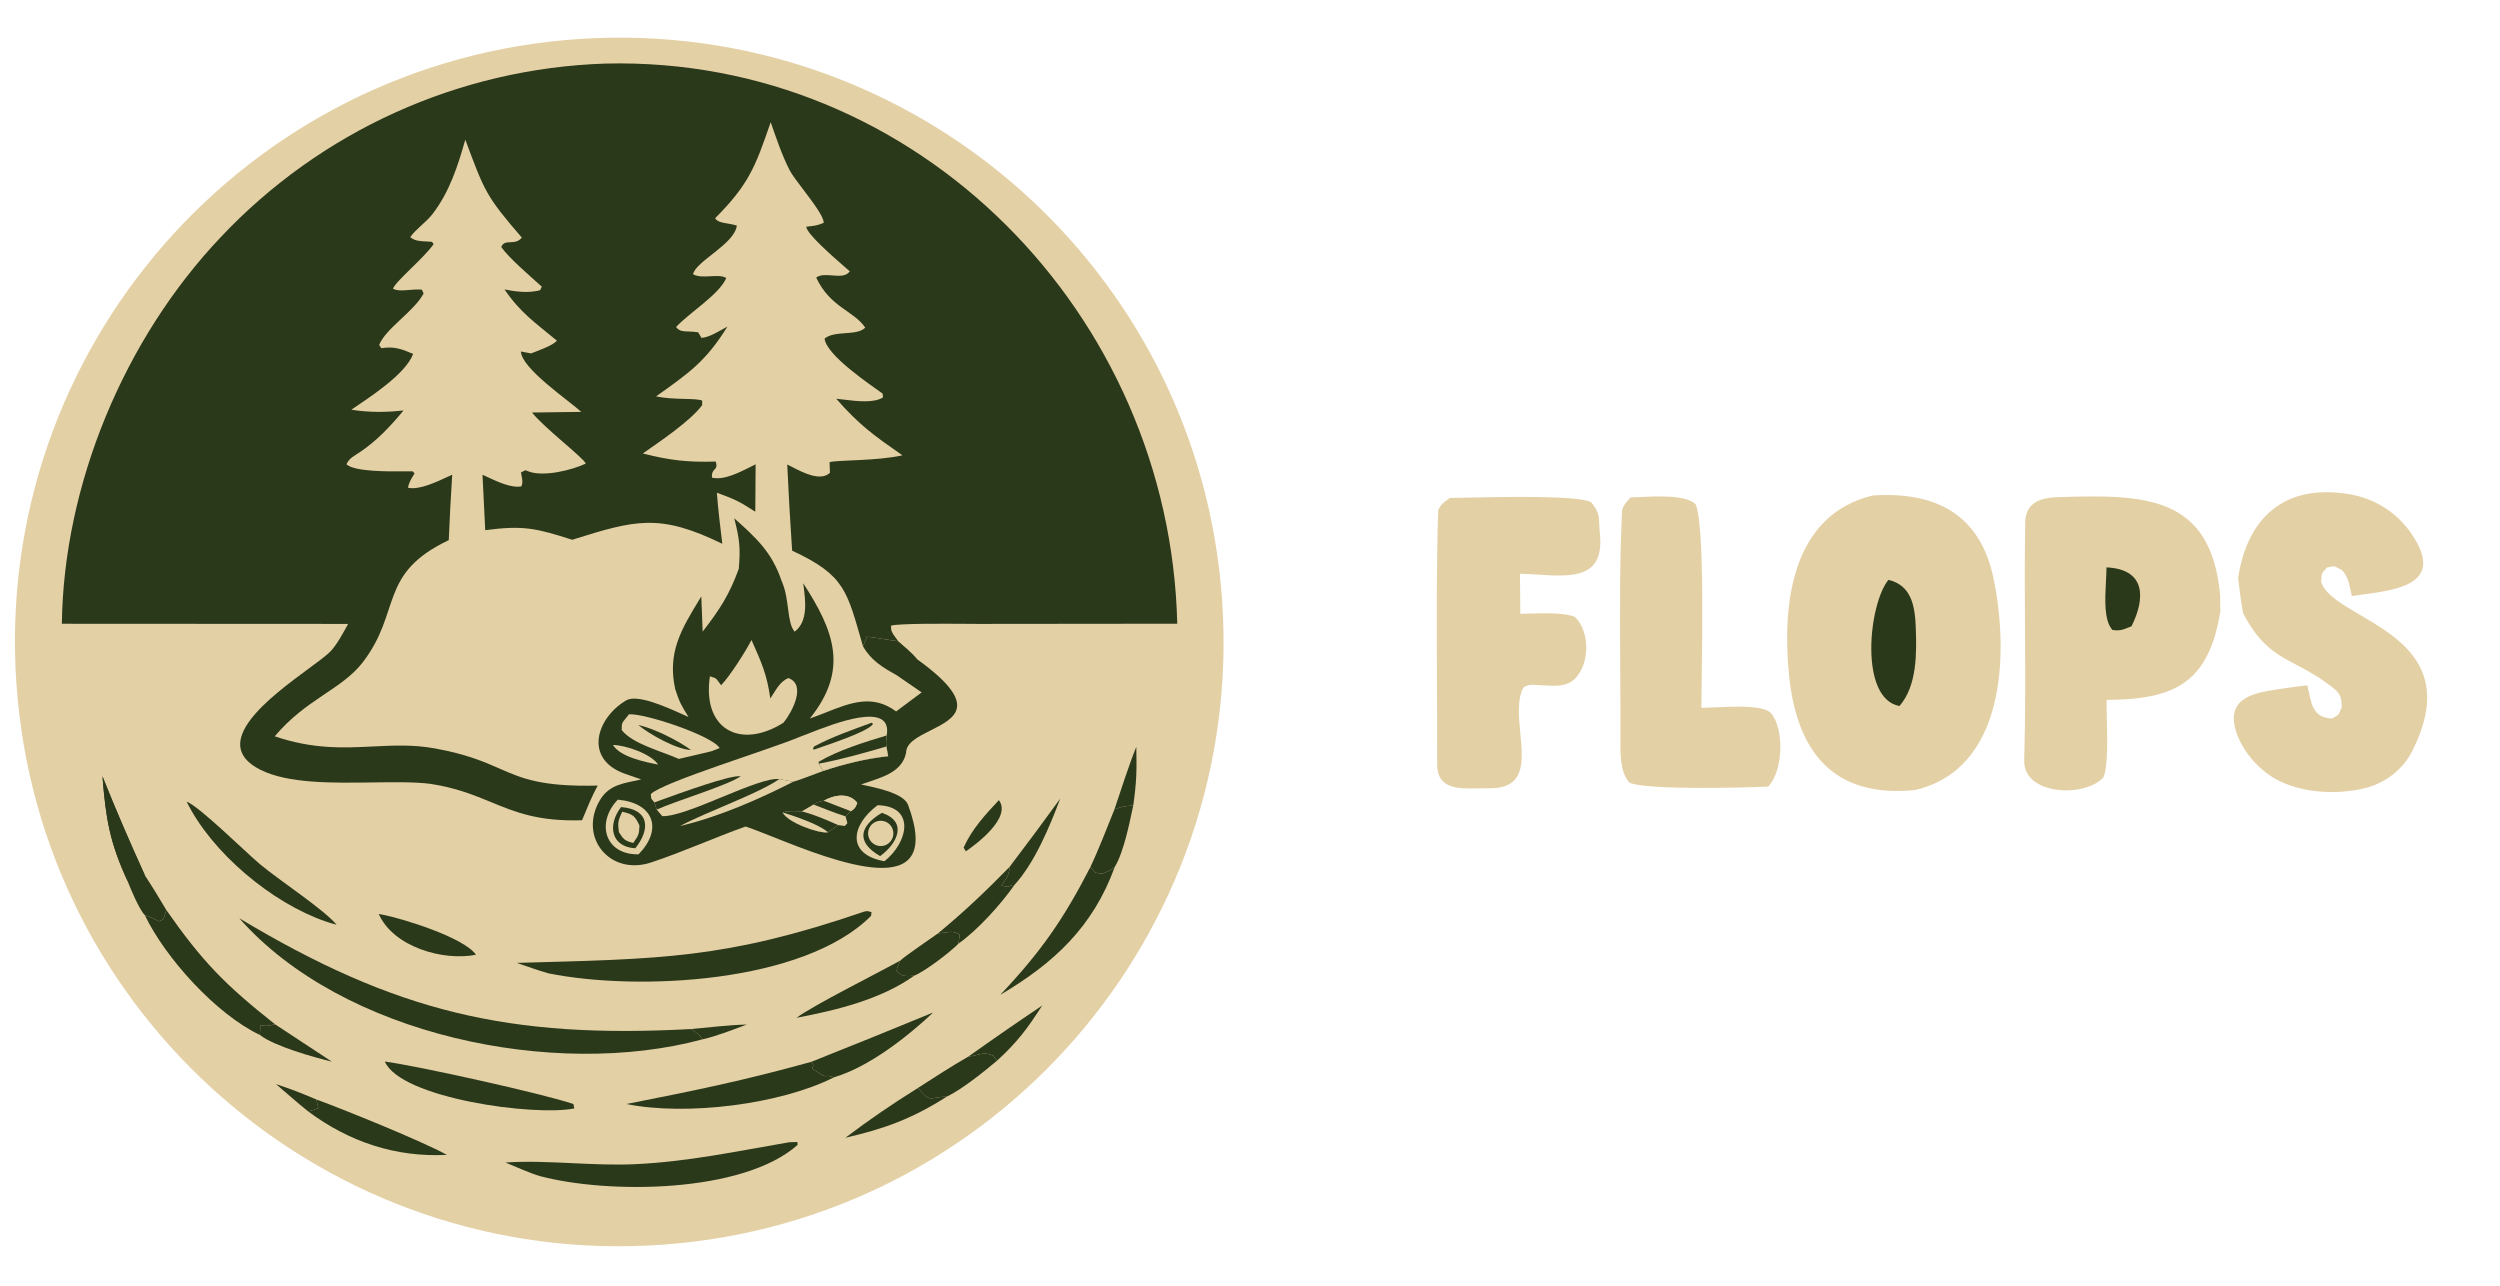
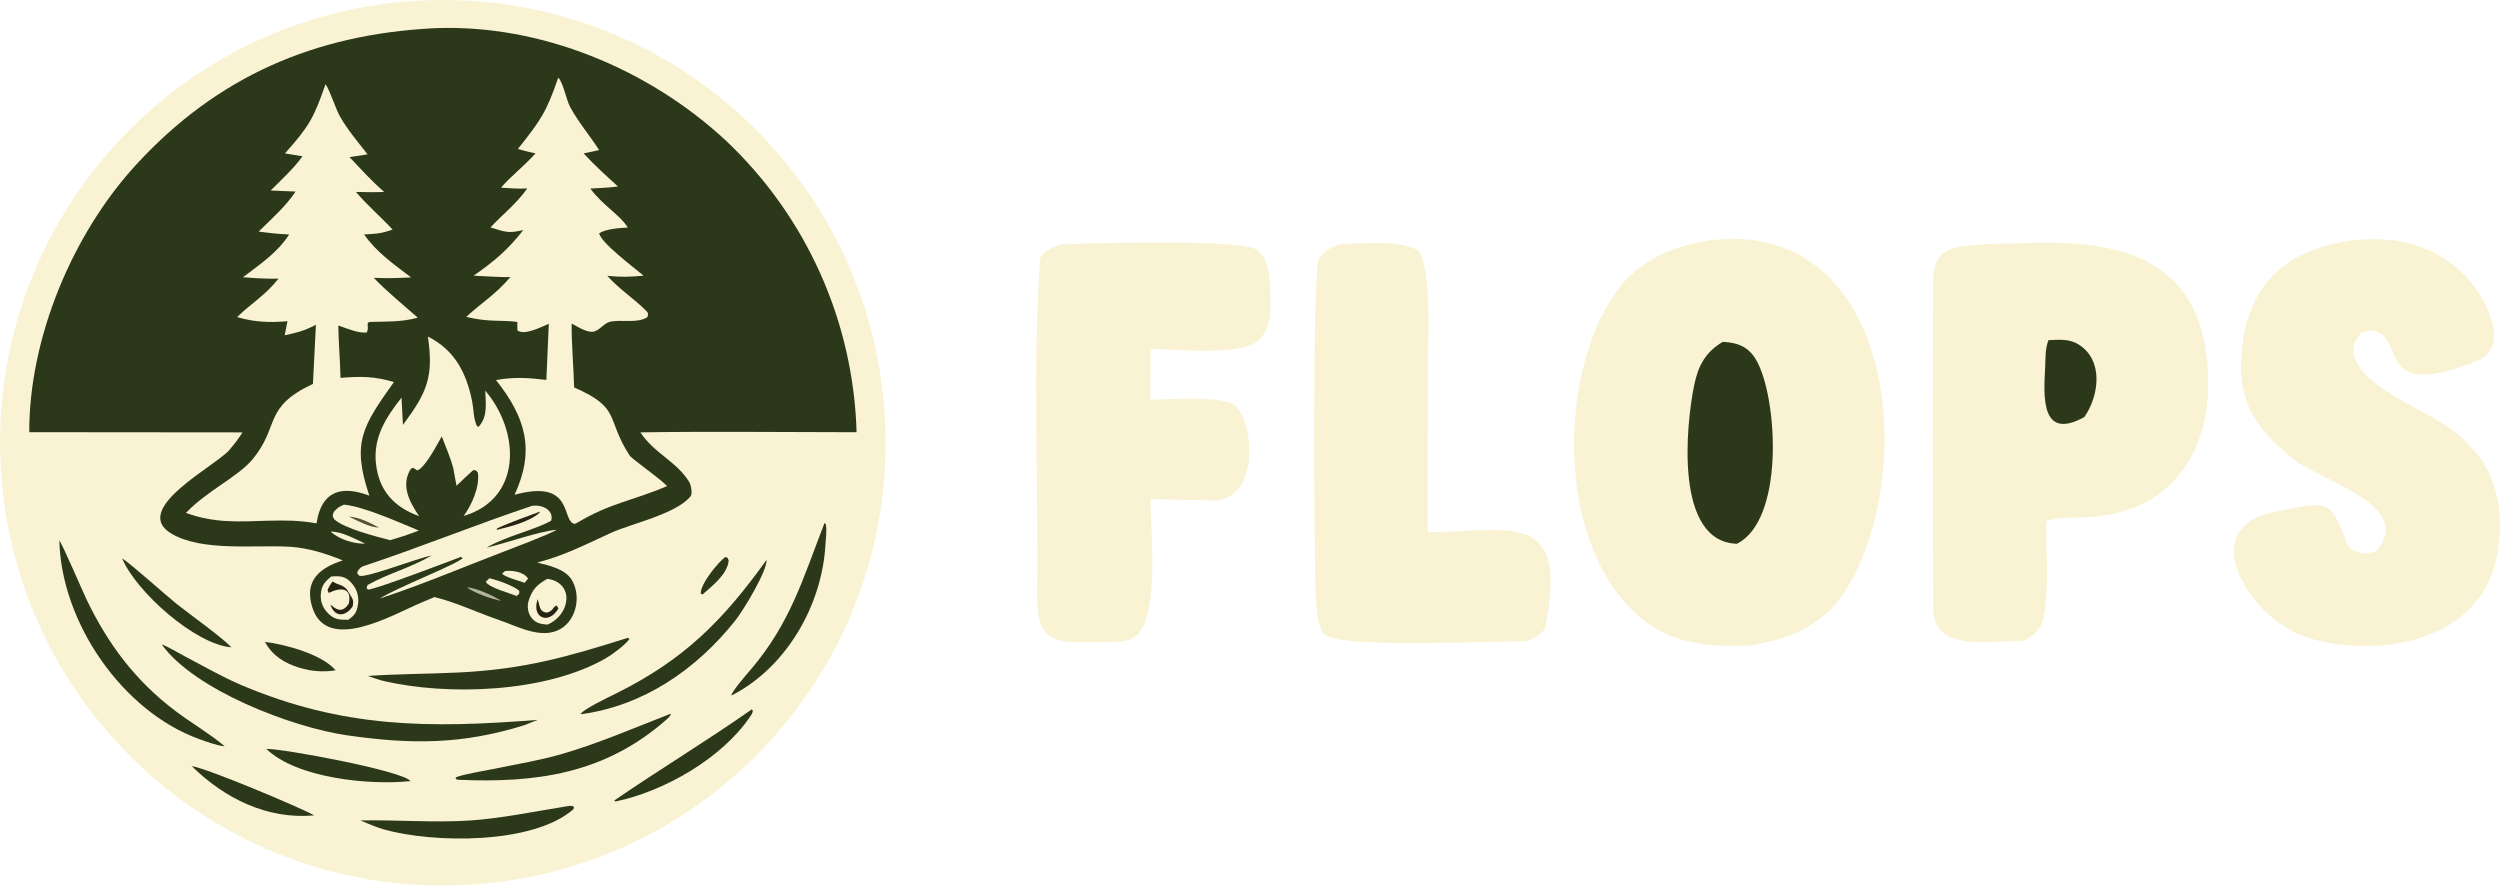
- <svg xmlns="http://www.w3.org/2000/svg" class="logoD" viewBox="459 1522 990 509" aria-label="FLOPS" role="img">
-   <path d="M688.521 1537.43C820.148 1528.77 933.957 1628.26 942.968 1759.87C951.978 1891.47 852.792 2005.55 721.213 2014.91C589.133 2024.31 474.528 1924.66 465.483 1792.56C456.438 1660.45 556.392 1546.12 688.521 1537.43Z" fill="#E4D0A5" />
-   <path d="M483.492 1769.01C484.209 1713.63 508.328 1656.11 546.343 1615.99C585.999 1573.85 640.715 1549.12 698.546 1547.18C822.678 1544.01 922.307 1646.72 925.196 1768.99L846.292 1769.07C845.315 1769.07 843.797 1769.06 841.931 1769.04C832.792 1768.98 815.288 1768.86 811.873 1769.74C811.72 1771.87 812.365 1772.74 813.508 1774.27C813.855 1774.74 814.249 1775.27 814.68 1775.91C813.515 1775.8 811.257 1775.44 808.975 1775.07L808.943 1775.07C805.939 1774.59 802.903 1774.11 802.279 1774.18C801.711 1775.53 801.233 1776.62 800.762 1778.02C794.408 1756.17 793.924 1749.93 772.68 1740.06C771.909 1728.7 771.264 1717.32 770.745 1705.94C771.271 1706.2 771.846 1706.5 772.459 1706.81C777.114 1709.22 783.92 1712.73 787.656 1709.23L787.512 1705.02C790.574 1704.09 806.085 1704.61 816.363 1702.31C804.844 1694.27 799.329 1690.35 790.146 1679.9C791.029 1679.99 792.024 1680.11 793.09 1680.24C798.239 1680.87 805.032 1681.7 808.672 1679.36L808.502 1677.85C803.093 1673.96 786.276 1662.66 785.531 1656.08C789.655 1652.69 798.24 1655.2 801.64 1651.75C797.191 1645.08 787.775 1643.77 782.209 1631.92C783.873 1630.68 786.26 1630.87 788.613 1631.07C791.362 1631.29 794.064 1631.51 795.512 1629.44C795.143 1629.11 794.592 1628.63 793.91 1628.04L793.896 1628.03C789.184 1623.94 778.287 1614.48 778.301 1611.77C781.275 1611.42 782.364 1611.43 785.158 1610.27C785.394 1608.02 780.968 1602.18 777.054 1597.02C774.699 1593.92 772.53 1591.06 771.674 1589.37C768.543 1583.2 766.468 1576.84 764.19 1570.39C758.094 1588.16 755.495 1595.03 742.201 1608.42C743.391 1610.52 747.089 1610.2 750.79 1611.32C749.876 1618.69 734.612 1625.39 733.438 1630.58C735.259 1631.68 737.879 1631.53 740.402 1631.39C742.824 1631.26 745.156 1631.13 746.604 1632.11C743.807 1638.64 732.071 1645.74 726.727 1651.49C727.964 1653.16 729.411 1653.2 731.619 1653.27C732.703 1653.31 733.97 1653.35 735.486 1653.59L736.764 1655.79C739.707 1655.73 744.207 1652.87 747.06 1651.33C738.445 1665.23 731.866 1669.66 718.795 1678.98C726.017 1680.47 734.189 1679.53 737.062 1680.62L737.049 1682.45C732.384 1688.77 720.082 1697 713.557 1701.57C724.24 1704.32 731.501 1705.11 742.431 1704.77C743.045 1706.81 742.552 1707.31 741.97 1707.91L741.969 1707.91C741.425 1708.47 740.804 1709.1 740.939 1711.14C745.513 1712.26 751.503 1709.25 756.213 1706.88L756.215 1706.87C756.917 1706.52 757.591 1706.18 758.227 1705.87L758.093 1724.64C751.513 1720.4 750.135 1719.8 742.878 1717.11C743.393 1723.93 744.218 1730.55 745.033 1737.34C720.162 1725.22 710.626 1727.88 685.604 1735.75C671.152 1731.13 666.153 1729.97 651.148 1731.95L650.07 1709.99C650.611 1710.24 651.192 1710.51 651.802 1710.8L651.804 1710.8C655.982 1712.76 661.548 1715.36 665.492 1714.6C666.059 1713.04 665.882 1712.13 665.606 1710.72V1710.72C665.555 1710.45 665.5 1710.17 665.446 1709.87L665.305 1709.09L667.061 1708.2C667.534 1708.39 668.01 1708.58 668.488 1708.75C674.403 1710.9 685.674 1708.14 690.975 1705.57C689.808 1703.05 674.824 1691.73 669.67 1685.36L689.191 1685.1C684.162 1680.52 665.58 1667.99 665.262 1661.19L669.305 1661.95C672.145 1660.81 677.673 1658.97 679.546 1656.92C670.923 1649.76 665.168 1645.94 658.787 1636.62C663.301 1637.53 668.401 1638.14 672.872 1636.93L673.557 1635.52C669.12 1631.49 660.664 1624.33 657.498 1619.83C658.884 1616.26 662.925 1619.54 665.636 1616.08C651.44 1599.64 650.91 1597.86 643.253 1577.29C640.343 1587.68 636.927 1598.2 630.188 1606.87C627.641 1610.15 623.651 1612.7 621.462 1615.92C623.332 1617.41 625.236 1617.5 627.669 1617.61C628.411 1617.64 629.202 1617.68 630.056 1617.76L630.72 1618.66C627.026 1624.07 615.504 1633.5 614.626 1636.34C616.352 1637.21 618.398 1637.04 620.779 1636.84H620.783C622.388 1636.7 624.143 1636.55 626.056 1636.7L626.756 1638.2C623.043 1645.28 611.845 1651.97 609.143 1658.58L610 1659.89C615.037 1659.07 617.967 1660.18 622.619 1662.14C619.495 1670.36 605.316 1679.3 598.152 1684.25C605.326 1685.36 611.634 1685.32 618.809 1684.54C613.517 1690.89 608.4 1696.4 601.549 1701.03C599.267 1702.57 597.279 1703.39 596.202 1705.86C599.382 1708.82 612.559 1708.71 619.64 1708.66C620.743 1708.65 621.699 1708.64 622.445 1708.65L623.157 1709.47C621.831 1711.73 621.176 1712.58 620.515 1715.09C624.65 1716.23 631.62 1712.98 636.358 1710.77L636.366 1710.77C636.977 1710.49 637.55 1710.22 638.076 1709.98C637.518 1718.61 637.063 1727.25 636.713 1735.89C608.665 1749.21 618.14 1764.11 602.678 1784.24C594.385 1795.04 580.204 1798.79 567.797 1813.58C583.047 1818.77 595.07 1818.17 606.686 1817.6C614.755 1817.2 622.629 1816.81 631.252 1818.38C643.815 1820.66 650.627 1823.65 656.761 1826.33C665.799 1830.29 673.365 1833.61 695.682 1833.09C693.221 1837.64 691.467 1842.05 689.488 1846.82C672.15 1847.35 663.072 1843.61 653.475 1839.65C646.716 1836.87 639.698 1833.97 629.355 1832.39C622.949 1831.61 614.865 1831.73 606.342 1831.85H606.336C590.473 1832.07 573.092 1832.31 562.178 1826.86C541.105 1816.35 566.218 1797.84 581.232 1786.77L581.234 1786.77C584.784 1784.15 587.769 1781.95 589.445 1780.37C592.231 1777.74 595.071 1772.29 596.859 1769.07L483.492 1769.01Z" fill="#2B391B" />
-   <path d="M751.557 1747.25C752.273 1738.87 751.842 1735.4 749.759 1727.24C758.429 1734.99 764.642 1740.58 768.5 1752.02L768.848 1752.86C771.686 1759.8 770.577 1768.51 773.669 1772.14C779.067 1768.12 777.991 1759.95 777.199 1753.94L777.198 1753.94C777.154 1753.6 777.11 1753.28 777.069 1752.96C789.215 1771.68 795.354 1787.08 779.689 1806.54C781.918 1805.77 784.086 1804.91 786.209 1804.07C795.841 1800.26 804.555 1796.81 813.869 1803.73L823.978 1796.19L814.022 1789.34C808.393 1786.22 804.09 1783.6 800.758 1778.02C801.229 1776.62 801.707 1775.53 802.275 1774.18C802.899 1774.11 805.935 1774.59 808.939 1775.07L808.971 1775.08C811.253 1775.44 813.511 1775.8 814.676 1775.91C817.026 1777.98 820.377 1780.69 822.22 1783.09C847.448 1801.25 837.223 1806.38 827.51 1811.25C822.603 1813.71 817.826 1816.1 817.82 1820.08C816.145 1828.36 807.094 1830.06 799.986 1832.64C804.614 1833.72 816.755 1835.79 818.593 1840.72C833.444 1880.61 789.404 1863.09 765.028 1853.39C760.65 1851.65 756.906 1850.16 754.251 1849.3C741.709 1853.76 729.933 1859.18 716.846 1863.53C700.376 1869 687.913 1853.35 696.611 1838.79C700.31 1832.6 706.231 1832.13 712.935 1830.66C710.662 1829.9 708.399 1829.11 706.146 1828.29C690.183 1822.42 695.141 1806.34 706.96 1799.36C711.309 1796.8 722.478 1801.81 729.013 1804.74C730.012 1805.19 730.903 1805.59 731.645 1805.91C728.749 1801.25 728.056 1800.06 726.382 1794.89C723.199 1780.38 728.804 1771.17 736.044 1759.28L736.045 1759.28L736.716 1758.18L737.259 1772.11C744.05 1763.31 747.721 1757.7 751.557 1747.25Z" fill="#2B391B" />
-   <path d="M775.756 1813.78C776.52 1813.51 777.644 1813.07 779.024 1812.53C789.049 1808.57 812.606 1799.29 810.138 1813.24C810.108 1813.58 810.074 1813.9 810.041 1814.22C809.918 1815.37 809.811 1816.38 810.011 1817.61L810.717 1821.46C802.13 1822.35 793.19 1824.56 785.007 1827.29C782.592 1828.16 775.224 1831.06 773.131 1831.58L767.586 1830.52C763.517 1829.99 754.352 1833.76 744.991 1837.61L744.987 1837.62L744.985 1837.62C735.651 1841.46 726.123 1845.38 721.261 1845.19C720.428 1844.22 719.695 1843.36 719.062 1842.61L718.152 1839.75C717.34 1838.76 717.05 1838.55 716.927 1838.27C716.808 1838 716.847 1837.65 716.719 1836.46C721.319 1831.72 764.74 1818.5 775.756 1813.78Z" fill="#E4D0A5" />
-   <path d="M783.221 1824.42L783.18 1823.68C790.92 1819.08 801.53 1815.82 810.134 1813.24C810.104 1813.58 810.07 1813.91 810.037 1814.22C809.914 1815.37 809.807 1816.38 810.007 1817.61L810.713 1821.46C802.126 1822.35 793.186 1824.56 785.003 1827.29L783.221 1824.42Z" fill="#2B391B" />
-   <path d="M810.013 1817.61L810.719 1821.46C802.132 1822.35 793.192 1824.56 785.009 1827.29L783.227 1824.41C792.734 1822.63 800.713 1820.29 810.013 1817.61Z" fill="#E4D0A5" />
-   <path d="M718.148 1839.75C718.723 1839.54 719.485 1839.27 720.395 1838.94L720.408 1838.93C728.578 1835.96 748.636 1828.68 752.322 1829.41C747.015 1833.07 726.122 1839.33 719.058 1842.61L718.148 1839.75Z" fill="#2B391B" />
-   <path d="M804.212 1808.18L804.717 1808.67C802.857 1811.84 785.646 1817.3 781.414 1818.82L780.93 1818.63L781.322 1817.63C788.706 1813.69 796.367 1811.08 804.212 1808.18Z" fill="#2B391B" />
-   <path d="M740.129 1789.81C743.268 1790.89 742.125 1790.25 744.567 1793.34C747.949 1789.89 754.33 1779.89 756.596 1775.44C760.483 1784.22 762.667 1788.89 764.053 1798.6C766.183 1795.38 767.848 1791.83 771.217 1790.52C778.484 1793.17 772.576 1804.14 769.252 1808.2C752.112 1818.98 736.981 1810.75 740.129 1789.81Z" fill="#E4D0A5" />
-   <path d="M708.091 1804.86C714.456 1804.44 741.112 1813.37 743.988 1818.23L740.745 1819.49L727.805 1822.53C720.769 1819.41 709.555 1816.61 705.195 1811.11C705.136 1808.44 705.427 1808.09 706.676 1806.61C707.054 1806.16 707.52 1805.61 708.091 1804.86Z" fill="#E4D0A5" />
-   <path d="M711.75 1809.09C717.895 1810.42 727.548 1815.25 732.631 1818.99C727.068 1818.87 716.111 1812.76 711.75 1809.09Z" fill="#2B391B" />
-   <path d="M806.521 1840.86C821.695 1841.25 818.646 1855.64 809.226 1863.05C794.162 1860.37 795.911 1848.83 806.521 1840.86Z" fill="#E4D0A5" />
-   <path d="M808.238 1843.88C818.652 1847.4 814.322 1856.11 807.524 1861.02C797.744 1855.38 799.457 1849.06 808.238 1843.88Z" fill="#2B391B" />
-   <path d="M805.719 1847.46C807.507 1846.66 809.598 1846.97 811.072 1848.26C812.545 1849.56 813.131 1851.59 812.571 1853.46C812.011 1855.34 810.409 1856.72 808.469 1856.99C805.997 1857.34 803.646 1855.82 802.954 1853.42C802.263 1851.02 803.442 1848.48 805.719 1847.46Z" fill="#E4D0A5" />
-   <path d="M703.659 1838.67C717.777 1839.91 721.683 1850.24 711.869 1860.32C698.373 1860.54 694.979 1847.64 703.659 1838.67Z" fill="#E4D0A5" />
-   <path d="M704.919 1841.6C716.155 1842.49 716.708 1850.22 710.588 1857.92C700.892 1857.37 699.482 1848.74 704.919 1841.6Z" fill="#2B391B" />
-   <path d="M705.373 1843.45C709.664 1844.36 710.515 1845.21 712.23 1848.91C712.107 1852.46 711.81 1852.86 709.774 1855.81C706.09 1854.91 705.819 1854.14 704.077 1851.51C703.552 1847.57 703.806 1847 705.325 1843.56L705.326 1843.55L705.373 1843.45Z" fill="#E4D0A5" />
-   <path d="M785.213 1839.09C789.335 1836.71 795.321 1835.77 798.482 1839.95C797.655 1841.91 797.77 1841.93 795.96 1843.25L793.838 1845.28L794.576 1847.96L793.561 1849.09L790.913 1848.73L786.886 1851.58C783.184 1852.18 770.723 1847.61 768.961 1843.72C770.971 1843.1 773.014 1843.18 775.121 1843.26H775.125C775.578 1843.28 776.035 1843.3 776.494 1843.31L781.135 1840.59C782.627 1839.56 783.476 1839.5 785.213 1839.09Z" fill="#E4D0A5" />
-   <path d="M776.494 1843.31C782.026 1844.76 785.724 1846.47 790.913 1848.73L786.886 1851.58C783.184 1852.18 770.723 1847.61 768.961 1843.72C770.971 1843.1 773.014 1843.18 775.121 1843.26H775.125C775.578 1843.28 776.035 1843.3 776.494 1843.31Z" fill="#2B391B" />
-   <path d="M768.961 1843.72C773.655 1845.2 783.286 1848.39 786.886 1851.58C783.184 1852.18 770.723 1847.61 768.961 1843.72Z" fill="#E4D0A5" />
-   <path d="M785.211 1839.09C789.333 1836.71 795.319 1835.77 798.48 1839.95C797.653 1841.91 797.768 1841.93 795.958 1843.25L785.211 1839.09Z" fill="#E4D0A5" />
-   <path d="M781.133 1840.59C782.625 1839.56 783.474 1839.49 785.211 1839.09L795.958 1843.25L793.836 1845.27C790.158 1844.18 784.859 1841.99 781.133 1840.59Z" fill="#2B391B" />
-   <path d="M767.585 1830.52L773.13 1831.58C759.066 1838.72 743.652 1845.46 728.289 1849.11C739.097 1843.34 759.366 1836.28 767.585 1830.52Z" fill="#E4D0A5" />
-   <path d="M701.711 1817.01C706.688 1817.05 716.84 1820.54 719.613 1824.76C714.221 1823.73 704.706 1821.77 701.711 1817.01Z" fill="#E4D0A5" />
-   <path d="M553.742 1885.62C615.849 1922.89 660.775 1933.38 732.688 1929.5C734.47 1930.75 736.229 1931.66 737.051 1933.61C678.677 1949.35 594.712 1932.15 553.742 1885.62Z" fill="#2B391B" />
-   <path d="M801.187 1883.01C801.948 1882.85 802.229 1882.79 802.504 1882.81C802.818 1882.83 803.123 1882.97 804.122 1883.19L803.936 1884.69C777.258 1911.45 711.362 1914.57 676.109 1907.43C672.241 1906.35 667.511 1904.61 663.625 1903.3C720.586 1901.71 746.136 1901.84 801.08 1883.04L801.187 1883.01Z" fill="#2B391B" />
-   <path d="M771.604 1974.32L774.762 1974.23L774.832 1975.39C753.19 1994.63 699.543 1994.89 672.764 1987.72C669.267 1986.74 662.728 1983.82 659.141 1982.35C667.685 1981.78 676.618 1982.19 685.616 1982.61L685.646 1982.62C693.941 1983 702.291 1983.39 710.44 1983.02C731.647 1982.04 750.82 1977.86 771.604 1974.32Z" fill="#2B391B" />
-   <path d="M707.023 1959.19C734.556 1953.76 752.955 1950.05 780.283 1942.48L781.098 1943.84L780.59 1945.21C785.44 1948.26 785.446 1948.26 785.976 1948.13C786.331 1948.05 786.918 1947.91 789.33 1948.59C768.047 1959.37 730.639 1963.99 707.023 1959.19Z" fill="#2B391B" />
-   <path d="M524.871 1882.38C539.134 1902.78 548.138 1911.99 567.91 1927.61L567.215 1927.76C566.961 1927.81 566.731 1927.86 566.519 1927.91H566.517C564.664 1928.3 564.232 1928.4 562.096 1927.94C562.051 1929.03 562.044 1930.81 561.851 1931.81C544.657 1923.64 524.491 1901.43 516.328 1884.35C518.65 1885.18 519.828 1885.74 522.04 1886.85C524.386 1885.66 523.678 1885.8 524.871 1882.38Z" fill="#2B391B" />
-   <path d="M611.383 1942.37C623.854 1943.99 674.071 1955.09 686.083 1959.2L686.422 1960.94C670.745 1964.15 617.661 1956.95 611.383 1942.37Z" fill="#2B391B" />
-   <path d="M890.775 1865.39C891.976 1866.73 892.266 1867.23 892.698 1867.47C893.133 1867.71 893.712 1867.69 895.506 1868.01C897.905 1866.98 898.371 1866.8 900.464 1865.28C891.809 1889.08 876.318 1903.45 855.109 1915.95C871.255 1898.84 880.098 1886.1 890.775 1865.39Z" fill="#2B391B" />
-   <path d="M532.906 1839.45C537.936 1841.33 556.088 1859.27 561.806 1864.1C569.428 1870.53 586.819 1881.76 592.299 1888.19C590.813 1887.82 589.346 1887.39 587.905 1886.88C566.65 1879.55 542.87 1859.69 532.906 1839.45Z" fill="#2B391B" />
-   <path d="M584.28 1957.4C595.001 1961.26 626.38 1974.01 635.978 1979.33C615.745 1980.38 597.187 1974.18 581.008 1962.09C582.555 1961.78 583.619 1961.37 585.086 1960.86L584.28 1957.4Z" fill="#2B391B" />
-   <path d="M499.578 1829.44C505.109 1843.31 510.25 1855.1 516.419 1868.72C519.457 1873.33 522.062 1877.65 524.868 1882.38C523.675 1885.8 524.383 1885.66 522.037 1886.84C519.825 1885.74 518.647 1885.18 516.325 1884.35C514.137 1882.19 510.719 1873.98 509.561 1871C502.43 1855.51 500.929 1846.38 499.578 1829.44Z" fill="#2B391B" />
-   <path d="M499.578 1829.44C505.109 1843.31 510.25 1855.1 516.419 1868.72C513.633 1867.26 512.213 1865.09 510.245 1862.7C509.391 1863.51 509.494 1867.96 509.545 1870.17V1870.18C509.553 1870.51 509.559 1870.79 509.561 1871C502.43 1855.51 500.929 1846.38 499.578 1829.44Z" fill="#2B391B" />
-   <path d="M780.289 1942.48C796.422 1936.07 812.515 1929.55 828.566 1922.93C818.296 1932.6 803.08 1944.52 789.336 1948.59C786.924 1947.91 786.337 1948.05 785.982 1948.13C785.452 1948.26 785.446 1948.26 780.596 1945.21L781.104 1943.84L780.289 1942.48Z" fill="#2B391B" />
-   <path d="M608.977 1883.93C609.372 1883.99 609.766 1884.07 610.159 1884.14C618.407 1885.7 642.79 1893.26 647.487 1900.08C634.435 1902.68 614.776 1896.98 608.977 1883.93Z" fill="#2B391B" />
-   <path d="M774.422 1925.05C781.335 1919.94 806.209 1907.55 815.59 1902.34C814.822 1903.97 814.474 1904.63 814.013 1906.43C816.089 1908.75 817.632 1908.64 820.857 1908.4L820.996 1908.39C807.924 1917.79 789.889 1922.13 774.422 1925.05Z" fill="#2B391B" />
-   <path d="M842.384 1940.46C843.911 1940.22 845.066 1939.95 846.028 1939.72L846.03 1939.72C848.409 1939.15 849.611 1938.86 852.373 1940.12L853.812 1942.05C848.604 1946.42 840.044 1953.32 833.92 1956.28C831.978 1956.29 830.625 1956.52 829.565 1956.71C826.935 1957.18 826.111 1957.32 822.578 1952.78C829.135 1948.57 835.627 1944.33 842.384 1940.46Z" fill="#2B391B" />
-   <path d="M858.788 1865.29C858.66 1868.62 857.398 1870.02 855.595 1872.63C857.906 1873.35 858.251 1873.17 858.791 1872.88C859.147 1872.7 859.588 1872.47 860.733 1872.42C855.471 1880 846.101 1890.37 838.523 1895.7C838.75 1894.46 838.882 1893.34 839.038 1892.09C836.929 1890.73 835.356 1890.96 832.954 1891.32C832.202 1891.43 831.37 1891.55 830.414 1891.64C840.892 1882.99 849.304 1874.97 858.788 1865.29Z" fill="#2B391B" />
-   <path d="M900.32 1842.52C903.507 1841.28 904.331 1841.27 907.765 1840.98C906.283 1847.89 904.061 1859.3 900.462 1865.28C898.369 1866.8 897.903 1866.98 895.504 1868.01C893.71 1867.69 893.131 1867.71 892.696 1867.47C892.264 1867.23 891.974 1866.73 890.773 1865.39C894.073 1858.45 897.376 1849.76 900.32 1842.52Z" fill="#2B391B" />
-   <path d="M830.41 1891.64C831.366 1891.55 832.198 1891.43 832.95 1891.32C835.352 1890.96 836.925 1890.73 839.034 1892.09C838.878 1893.34 838.746 1894.46 838.519 1895.7C835.306 1899.04 825.128 1906.77 820.991 1908.39L820.852 1908.4C817.627 1908.64 816.084 1908.75 814.008 1906.43C814.469 1904.63 814.817 1903.97 815.585 1902.34C816.552 1901.19 828.432 1893.03 830.41 1891.64Z" fill="#2B391B" />
-   <path d="M793.766 1972.56C803.835 1964.95 811.875 1959.52 822.581 1952.78C826.114 1957.32 826.938 1957.18 829.568 1956.71C830.628 1956.52 831.981 1956.29 833.923 1956.28C820.108 1965.05 809.518 1968.9 793.766 1972.56Z" fill="#2B391B" />
-   <path d="M858.787 1865.29C865.579 1856.36 872.266 1847.35 878.847 1838.26C874.725 1849.21 868.761 1863.66 860.732 1872.42C859.587 1872.47 859.146 1872.7 858.79 1872.88C858.25 1873.17 857.905 1873.35 855.594 1872.63C857.397 1870.02 858.659 1868.62 858.787 1865.29Z" fill="#2B391B" />
-   <path d="M842.391 1940.46C852.075 1933.57 861.852 1926.81 871.719 1920.18C865.74 1929.45 862.036 1934.48 853.819 1942.05L852.38 1940.12C849.618 1938.86 848.416 1939.15 846.037 1939.72L846.035 1939.72C845.073 1939.95 843.918 1940.22 842.391 1940.46Z" fill="#2B391B" />
-   <path d="M567.911 1927.61L590.423 1942.42C583.145 1940.65 567.72 1936.35 561.852 1931.81C562.045 1930.81 562.052 1929.03 562.097 1927.94C564.233 1928.4 564.665 1928.3 566.518 1927.91H566.52C566.732 1927.86 566.962 1927.81 567.216 1927.76L567.911 1927.61Z" fill="#2B391B" />
-   <path d="M854.555 1838.85C859.658 1845.64 846.021 1856.04 841.468 1859.12L840.586 1857.65C843.948 1850.22 849.077 1844.73 854.555 1838.85Z" fill="#2B391B" />
-   <path d="M908.978 1817.72C909.168 1827.2 909.117 1831.46 907.765 1840.98C904.331 1841.27 903.507 1841.28 900.32 1842.52C902.983 1834.68 905.927 1825.28 908.978 1817.72Z" fill="#2B391B" />
-   <path d="M568.281 1951.29C574.344 1953.33 578.383 1954.86 584.28 1957.4L585.086 1960.86C583.619 1961.37 582.555 1961.78 581.008 1962.09C576.836 1958.77 572.374 1954.79 568.281 1951.29Z" fill="#2B391B" />
-   <path d="M732.688 1929.5C739.345 1928.88 748.224 1927.84 754.729 1927.72C749.011 1929.84 742.963 1932.28 737.05 1933.61C736.228 1931.66 734.469 1930.75 732.688 1929.5Z" fill="#2B391B" />
-   <path d="M1200.58 1718.21C1225.42 1716.6 1243.26 1725.51 1248.53 1751.45C1254.56 1781.1 1253.13 1826.63 1217.27 1834.87C1185.14 1838.05 1170.45 1819.92 1167.42 1789.01C1164.71 1761.41 1168.37 1725.98 1200.58 1718.21Z" fill="#E4D0A5" />
-   <path d="M1206.81 1751.62C1215.87 1753.76 1217.32 1761.85 1217.64 1770.37C1218.02 1780.58 1218.21 1793.56 1211.18 1801.59C1195.18 1798.63 1198.92 1761.35 1206.81 1751.62Z" fill="#2B391B" />
-   <path d="M1293.2 1799.16C1293.17 1801.03 1293.23 1803.55 1293.3 1806.35C1293.51 1814.62 1293.77 1825.42 1291.99 1829.81C1284.61 1837.99 1260.17 1837 1260.58 1823.02C1261.1 1805.75 1261 1788.42 1260.9 1771.09C1260.82 1757.53 1260.74 1743.98 1260.96 1730.47C1260.58 1721.5 1265.94 1719.1 1274.33 1718.85C1307.81 1717.85 1334.74 1717.77 1338.19 1758.05V1759.25C1338.18 1760.78 1338.17 1762.76 1338.32 1763.81C1333.75 1792.37 1320.3 1799.05 1293.2 1799.16Z" fill="#E4D0A5" />
-   <path d="M1293.17 1746.68C1308.79 1747.41 1308.62 1758.88 1303.09 1770C1302.74 1770.14 1302.41 1770.27 1302.1 1770.4C1299.76 1771.35 1298.41 1771.9 1295.52 1771.46C1292.15 1767.73 1292.58 1759.45 1292.95 1752.32V1752.26C1293.06 1750.27 1293.16 1748.37 1293.17 1746.68Z" fill="#2B391B" />
-   <path d="M1345.29 1750.89C1348.97 1726.65 1364 1713.47 1389.17 1717.69C1399.2 1719.27 1408.13 1724.9 1413.88 1733.27C1427.44 1753.05 1408.91 1755.53 1394.51 1757.45C1393.05 1757.65 1391.64 1757.84 1390.31 1758.04C1389.43 1754.19 1389.04 1750.27 1386.27 1747.63C1384.33 1746.73 1383.81 1746.34 1383.25 1746.27C1382.89 1746.22 1382.52 1746.3 1381.77 1746.47C1381.43 1746.55 1381 1746.65 1380.46 1746.76C1379.24 1748.18 1378.78 1748.57 1378.57 1749.07C1378.34 1749.6 1378.4 1750.25 1378.16 1752.35C1379.61 1757.3 1386.1 1761.11 1393.57 1765.5L1393.58 1765.5C1409.78 1775.02 1430.55 1787.21 1414.2 1819.51C1410.66 1826.52 1403.82 1831.89 1396.04 1833.99C1384.71 1836.86 1370.36 1836.19 1360.05 1830.44C1352.82 1826.41 1346.11 1818.33 1344.1 1810.3C1341.03 1797.96 1352.48 1796.25 1361.12 1794.96C1361.85 1794.85 1362.56 1794.75 1363.24 1794.64C1366.39 1794.12 1369.55 1793.7 1372.72 1793.39C1374.3 1800.19 1374.44 1806.22 1382.56 1806.54C1385.65 1804.64 1384.6 1805.69 1386.37 1802.07C1386.17 1798.82 1386.2 1797.03 1383.2 1794.63C1367.12 1781.81 1357.82 1784.83 1347.28 1764.9C1346.42 1760.47 1345.88 1755.41 1345.29 1750.89Z" fill="#E4D0A5" />
-   <path d="M1033.14 1719.19C1034.61 1719.18 1036.82 1719.13 1039.53 1719.07C1054.37 1718.76 1084.23 1718.12 1089.1 1720.89C1092.13 1724.54 1092.2 1726.55 1092.31 1729.66C1092.35 1730.68 1092.39 1731.82 1092.54 1733.17C1094.53 1751.22 1081.47 1750.4 1067.94 1749.55C1065.59 1749.4 1063.22 1749.25 1060.91 1749.2L1061.05 1765.07C1062.07 1765.06 1063.21 1765.02 1064.43 1764.98C1070.49 1764.8 1078.49 1764.56 1082.72 1766.32C1088.69 1772.21 1088.58 1784.92 1082.69 1790.75C1079.52 1793.88 1075.41 1793.67 1071.32 1793.47C1070.61 1793.43 1069.9 1793.39 1069.2 1793.37C1068.73 1793.35 1068.29 1793.31 1067.87 1793.27C1065.73 1793.09 1064.13 1792.96 1062.27 1794.27C1059.75 1799.05 1060.41 1805.8 1061.05 1812.38V1812.41C1062.16 1823.71 1063.22 1834.54 1048.13 1834.16C1046.9 1834.13 1045.57 1834.16 1044.2 1834.19C1036.74 1834.37 1028.08 1834.59 1028.11 1824.71C1028.14 1814.13 1028.09 1803.54 1028.04 1792.94V1792.89V1792.89C1027.93 1770.18 1027.82 1747.46 1028.49 1724.8C1028.56 1722.32 1031.35 1720.48 1033.14 1719.19Z" fill="#E4D0A5" />
-   <path d="M1104.73 1718.99C1105.71 1718.96 1106.84 1718.9 1108.08 1718.84H1108.09C1115.46 1718.48 1126.42 1717.93 1130.44 1721.63C1133.78 1728.88 1133.17 1770.54 1132.86 1792.07V1792.32C1132.8 1796.6 1132.74 1800.06 1132.74 1802.27C1134.1 1802.3 1136.09 1802.21 1138.4 1802.1L1138.45 1802.1H1138.46C1146.25 1801.75 1157.59 1801.23 1160.35 1804.47C1165.62 1810.66 1165.22 1827.21 1159.19 1833.49C1148.49 1833.93 1112.64 1834.95 1104.44 1832.04C1101.01 1828.7 1100.66 1822.03 1100.69 1817.28C1100.74 1807.34 1100.68 1797.38 1100.61 1787.42C1100.47 1766.37 1100.33 1745.29 1101.33 1724.34C1101.42 1722.52 1103.52 1720.25 1104.73 1718.99Z" fill="#E4D0A5" />
+ <svg xmlns="http://www.w3.org/2000/svg" viewBox="0 0 920.35 326.00" role="img" aria-label="FLOPS">
+   <g transform="translate(-93.2 -190.3)">
+     <path fill="#F9F3D4" d="M251.049 190.377C340.957 187.52 416.184 258.036 419.14 347.94C422.097 437.845 351.665 513.15 261.764 516.207C171.721 519.269 96.271 448.702 93.31 358.655C90.349 268.608 161 193.237 251.049 190.377Z" />
+     <path fill="#2B391A" d="M252.5 200.714L253.258 200.681C292.226 199.101 332.078 215.709 360.464 242.091C390.098 270.07 407.394 308.681 408.542 349.42C382.204 349.409 355.231 349.082 328.954 349.461C334.063 357.272 342.359 360.183 346.942 367.765C347.624 368.893 348.194 372.084 347.399 373.045C341.961 379.618 325.424 383.119 318.04 386.507C307.959 391.132 301.145 394.723 290.998 397.408C295.21 398.424 301.08 399.745 303.538 403.55C307.223 409.241 305.608 418.257 299.637 421.792C292.615 425.948 283.647 420.815 276.784 418.501C269.008 415.879 261.055 411.981 253.099 410.111L247.914 412.316C237.693 416.639 213.556 430.917 208.171 413.893C205.047 404.013 210.926 399.358 219.385 396.607C213.325 394.131 206.809 392.05 200.207 391.611C187.295 390.753 167.662 393.534 156.243 386.712C141.068 377.646 173.023 361.636 177.715 355.855C179.821 353.333 180.759 352.169 182.464 349.474L103.97 349.402C103.892 314.589 119.987 276.267 143.413 250.819C173.317 218.335 209.092 203.027 252.5 200.714Z" />
+     <path fill="#F9F3D4" d="M213.042 221.291C214.551 223.331 216.773 230.405 218.402 233.244C221.281 238.26 224.962 242.575 228.525 247.123L221.881 248.151C225.895 252.378 230.239 257.205 234.637 260.957C231.192 261.139 227.688 261.018 224.235 260.959C228.52 265.992 233.227 269.964 237.724 274.805C233.479 276.324 231.614 276.392 227.238 276.606C231.904 283.268 238.12 287.528 244.521 292.414C239.374 292.685 235.997 292.794 230.82 292.581C234.904 296.989 242.266 303.088 246.995 307.244C240.734 308.955 235.517 308.626 229.062 308.823L228.543 309.377C228.604 310.774 228.76 311.372 228.274 312.669C225.33 313.143 220.672 311.138 217.749 310.12C217.808 316.242 218.428 323.012 218.555 329.409C226.1 328.805 230.922 328.816 238.214 330.934C226.749 347.167 222.545 353.079 229.166 372.771C218.769 368.858 211.499 371.082 209.732 382.959C202.794 381.83 198.828 381.853 191.875 381.994C180.784 382.35 172.212 382.926 161.657 379.128C169.345 370.974 180.927 365.793 186.242 359.317C196.345 347.009 189.926 340.302 208.41 331.617L209.501 309.874C205.083 312.135 202.781 312.704 198.015 313.717L199.035 308.547C192.25 309.107 187.001 308.92 180.491 307.033C185.814 301.828 190.699 299.204 195.712 292.9C190.931 292.941 187.413 292.744 182.634 292.363C188.963 287.56 195.346 283.341 199.65 276.616C195.455 276.436 192.6 276.119 188.426 275.539C193.099 270.935 198.392 266.297 202.013 260.82L192.838 260.423C196.687 256.597 201.491 252.174 204.554 247.834C202.398 247.517 200.247 247.164 198.102 246.777C207.008 236.808 208.718 233.737 213.042 221.291Z" />
+     <path fill="#F9F3D4" d="M298.716 218.868C300.606 220.799 301.593 226.95 303.152 229.801C306.285 235.529 310.242 240.05 313.756 245.534C312.051 245.991 309.802 246.393 308.032 246.764C312.229 251.283 316.13 254.798 320.691 258.946C317.571 259.399 313.725 259.528 310.521 259.716C315.208 266.052 321.663 269.586 324.315 274.068C321.198 274.245 316.506 274.53 313.802 276.134C314.089 279.443 327.056 289.184 330.128 291.778C324.755 292.268 322.098 292.335 316.769 291.854C321.399 297.025 326.536 300.074 331.227 304.888C332.047 305.73 331.738 306.208 331.542 307.031C327.937 309.47 322.026 307.841 317.892 308.732C315.652 309.216 314.38 311.418 312.236 312.243C309.795 313.181 305.895 310.621 303.652 309.4C303.56 316.351 304.355 325.595 304.564 332.93C322.039 340.559 316.118 344.267 324.943 357.906C325.935 359.439 335.335 365.755 338.798 369.232C326.238 374.633 317.969 375.394 305.703 382.732L304.798 383.164C299.669 382.408 304.83 366.386 282.627 372.444C290.316 355.915 286.636 343.88 275.799 330.222C282.49 329.007 287.663 329.364 294.34 330.166L295.237 309.504C292.497 310.631 286.193 313.95 283.665 311.901C283.684 310.852 283.687 309.914 283.658 308.866C282.019 308.404 275.928 308.434 273.716 308.288C270.146 308.052 268.391 307.744 264.847 306.968C270.711 301.512 275.385 298.968 281.086 292.31C276.981 292.376 271.736 291.983 267.557 291.784C275.395 286.3 279.937 282.462 285.855 275.007C280.159 276.284 279.49 275.738 273.76 274.015C278.387 269.076 283.298 265.344 287.316 259.669C283.747 259.837 281.226 259.644 277.645 259.391C280.637 255.737 286.42 251.241 290.35 246.732C288.049 246.317 286.092 245.759 283.846 245.15C292.293 234.544 294.379 231.528 298.716 218.868Z" />
+     <path fill="#F9F3D4" d="M250.731 314.214C260.498 319.086 264.881 327.482 266.98 337.9C267.601 340.985 267.47 344.631 268.85 347.286L269.442 347.35C272.794 343.667 272.024 338.933 271.841 334.118C284.536 348.938 285.724 373.702 263.884 380.264C266.871 376.194 269.879 369.446 269.125 364.332C268.249 363.24 268.802 363.555 267.406 363.366C265.33 365.257 263.281 367.177 261.259 369.125L260.04 362.52C259.158 359.14 257.136 354.325 255.825 350.945C255.322 351.879 254.806 352.807 254.278 353.727C252.937 356.071 249.227 362.799 246.784 363.465L245.313 362.509L244.479 362.857C240.631 368.861 243.886 375.042 247.492 380.308C238.309 377.025 232.705 370.995 231.601 360.941C230.544 351.316 235.307 343.894 241.011 336.689L241.544 346.71L241.833 346.324C250.558 334.494 252.843 328.941 250.731 314.214Z" />
+     <path fill="#F9F3D4" d="M289.009 376.545C292.676 375.927 297.154 378.01 296.126 381.965C290.114 385.39 279.882 387.565 272.924 391.568L272.323 391.92C279.65 390.235 291.461 385.924 298.17 385.325C295.059 387.187 281.304 392.354 277.391 393.862C263.018 399.401 247.644 405.861 233.012 410.641C239.169 406.661 261.003 398.246 263.553 395.765L262.882 395.309C258.42 397.018 231.728 407.189 228.711 407.357L228.126 406.808C228.261 406.424 228.396 406.039 228.531 405.655C235.74 401.573 244.334 399.311 251.54 395.109C251.727 394.995 251.913 394.881 252.1 394.767C245.743 396.164 228.917 402.827 225.608 402.304C224.647 401.389 224.814 401.912 224.765 400.823C225.236 399.965 225.932 399.072 226.915 398.747C247.777 391.851 268.156 383.497 289.009 376.545Z" />
+     <path fill="#262513" d="M291.919 378.663L291.807 379.088C288.109 382.413 280.768 384.215 276.025 385.383L276.238 384.811C280.801 382.654 287.094 380.48 291.919 378.663Z" />
+     <path fill="#F9F3D4" d="M219.826 376.084C227.015 376.714 240.195 382.652 247.412 385.629L242.112 387.539L236.803 389.174C231.131 387.621 220.397 385.031 216.24 381.5C215.465 379.769 215.55 380.652 216.067 378.753C217.639 377.085 217.711 377.041 219.826 376.084Z" />
+     <path fill="#565237" d="M221.603 380.465C225.713 380.808 229.137 382.627 232.753 384.514C229.379 384.524 224.689 381.957 221.603 380.465Z" />
+     <path fill="#F9F3D4" d="M294.68 403.385C304.6 404.734 303.503 416.388 294.77 420.239C294.027 420.187 293.288 420.097 292.554 419.97C288.502 419.265 286.617 414.901 287.903 411.183C289.362 406.961 290.941 405.579 294.68 403.385Z" />
+     <path fill="#262513" d="M291.143 410.871L291.333 411.519C292.006 413.881 291.949 415.601 294.633 415.842C297.324 414.876 296.285 413.99 298.183 413.209L298.761 414.335C295.154 420.557 288.728 417.649 291.143 410.871Z" />
+     <path fill="#F9F3D4" d="M215.172 402.52C218.632 402.287 220.535 402.409 222.902 405.264C224.645 407.334 225.409 410.055 225 412.729C224.566 415.739 223.832 416.655 221.541 418.429C217.971 418.558 215.86 418.346 213.378 415.429C211.848 413.651 211.102 411.329 211.311 408.993C211.582 405.762 212.799 404.435 215.172 402.52Z" />
+     <path fill="#262513" d="M215.633 404.343C217.941 406.013 219.963 405.242 221.685 408.561C222.78 410.674 223.579 410.759 223.041 413.491C220.81 417.027 216.563 418.011 214.862 412.985L215.291 413.217C217.665 415.339 219.682 415.495 221.593 412.545C222.922 406.493 218.454 406.443 214.234 408.589L213.773 407.583C214.287 406.156 214.789 405.615 215.633 404.343Z" />
+     <path fill="#F9F3D4" d="M273.357 403.19C276.047 403.764 282.405 405.945 284.38 407.847L284.34 408.882L283.396 409.695C280.513 408.548 273.461 406.732 272.016 404.509L273.357 403.19Z" />
+     <path fill="#F9F3D4" d="M279.125 400.543C281.72 400.16 286.188 400.865 287.598 403.31L286.349 404.844C284.203 404.107 279.258 402.769 278.007 401.512L279.125 400.543Z" />
+     <path fill="#F9F3D4" d="M214.928 386.002C218.918 385.93 223.863 388.678 227.627 390.422C223.551 390.6 217.91 388.815 214.928 386.002Z" />
+     <path fill="#B1B499" d="M265.107 406.525C268.137 406.584 275.096 409.719 277.658 411.48C274.415 410.885 267.63 408.582 265.107 406.525Z" />
+     <path fill="#2B391A" d="M152.722 427.523C154.753 428.187 159.289 430.913 161.394 432.007C168.193 435.54 174.972 439.506 182.035 442.499C219.647 458.44 251.306 458.424 291.118 455.321L286.381 457.225C263.474 464.418 244.545 464.407 220.929 460.994C200.647 458.063 164.716 444.324 152.722 427.523Z" />
+     <path fill="#2B391A" d="M324.404 425.083L324.914 425.555C323.461 427.671 318.613 431.24 316.324 432.571C294.398 445.327 257.777 446.623 233.804 440.84C232.179 440.421 230.268 439.696 228.656 439.141C239.294 438.388 251.322 438.411 262.283 437.862C286.169 436.666 302.072 432.145 324.404 425.083Z" />
+     <path fill="#2B391A" d="M115.046 389.324C115.874 389.929 123.868 408.523 125.197 411.274C133.114 427.659 143.173 441.042 157.819 452.068C163.646 456.455 170.323 460.357 175.542 464.724L175.924 465.05C173.177 464.791 169.244 463.365 166.621 462.422C138.219 452.206 115.746 419.414 115.046 389.324Z" />
+     <path fill="#2B391A" d="M339.949 453.115L340.221 453.29C339.566 454.297 339.201 454.639 338.308 455.419C315.53 475.333 290.363 478.597 261.73 477.366L261.07 477.058L260.912 476.53C263.206 475.408 272.246 473.936 275.215 473.317C283.601 471.569 292.1 470.206 300.367 467.792C313.653 463.912 326.968 458.137 339.949 453.115Z" />
+     <path fill="#2B391A" d="M301.562 487.17C303.165 486.997 303.24 486.725 304.513 487.293L304.353 488.151C289.497 501.296 252.468 500.774 234.338 495.596C231.387 494.715 228.707 493.521 225.867 492.339C239.008 492.066 252.991 493.216 266.041 492.368C277.48 491.624 290.128 489.02 301.562 487.17Z" />
+     <path fill="#2B391A" d="M375.392 396.421C375.704 400.398 366.859 415.025 363.844 418.801C349.424 436.858 330.073 450.145 307.014 453.254C307.124 451.764 317.688 446.732 319.731 445.722C344.938 433.271 359.342 418.818 375.392 396.421Z" />
+     <path fill="#2B391A" d="M396.745 382.836L397.222 383.316C397.639 385.978 397.232 387.902 397.096 390.534C395.933 412.957 382.768 436.015 362.474 446.362C362.109 445.387 368.527 438.028 369.663 436.693C384.282 419.508 388.866 403.071 396.745 382.836Z" />
+     <path fill="#2B391A" d="M369.941 451.46L370.339 451.857C370.155 452.965 370.119 452.988 369.484 453.933C359.028 469.491 337.714 481.638 319.727 485.382L319.368 484.974C336.273 473.369 352.769 463.47 369.941 451.46Z" />
+     <path fill="#2B391A" d="M191.253 466.006C197.105 465.813 241.799 474.135 244.299 477.85C229.413 479.447 202.497 476.862 191.253 466.006Z" />
+     <path fill="#2B391A" d="M163.779 472.332C169.252 473.086 202.797 487.151 208.889 490.469C191.585 492.082 175.813 484.195 163.779 472.332Z" />
+     <path fill="#2B391A" d="M138.156 395.851C140.982 397.527 154.613 409.735 158.174 412.579C163.218 416.61 174.504 424.581 178.401 428.606C165.068 427.605 143.177 408.007 138.156 395.851Z" />
+     <path fill="#2B391A" d="M190.746 426.607C198.146 427.49 211.804 431.177 216.759 437.078C212.333 437.783 207.804 437.465 203.519 436.149C198.029 434.483 193.514 431.759 190.746 426.607Z" />
+     <path fill="#2B391A" d="M360.191 395.355L361.103 395.69L361.459 396.679C360.94 401.765 355.555 405.833 351.861 409.129L351.19 408.893C350.957 405.296 357.455 397.441 360.191 395.355Z" />
+   </g>
+   <g transform="translate(381.42 88.02) scale(1.6461) translate(-94.9 -555.5)">
+     <path fill="#F9F3D4" d="M246.374 555.682C287.635 551.347 292.427 609.155 275.472 634.775C270.615 642.113 262.603 645.249 254.117 646.437C246.253 646.699 238.104 646.211 231.397 641.216C211.259 626.222 211.076 586.724 224.472 567.505C229.634 560.1 237.729 556.823 246.374 555.682Z" />
+     <path fill="#2B391A" d="M248.491 578.476C252.275 578.689 254.698 579.802 256.45 583.482C260.804 592.63 262.076 618.355 251.653 623.643C237.686 623.208 240.193 597.397 242.083 588.156C242.98 583.771 244.656 580.725 248.491 578.476Z" />
+     <path fill="#F9F3D4" d="M306.313 556.706C308.851 556.426 311.641 556.604 314.102 556.477C336.901 555.302 356.408 559.07 357.042 586.781C357.446 604.382 347.464 617.624 328.349 617.775C326.691 617.789 322.076 617.884 320.859 618.621C320.688 625.593 321.631 634.09 320.04 640.867C319.599 642.748 317.007 645.427 314.84 645.383C308.841 645.26 296.036 647.958 295.564 638.728C295.399 614.197 295.387 589.705 295.528 565.176C295.574 557.181 299.76 557.319 306.313 556.706Z" />
+     <path fill="#2B391A" d="M321.315 578.096C323.701 578.003 325.983 577.757 328.082 579.081C333.718 582.637 332.631 590.574 329.341 595.297C319.562 600.692 320.233 590.665 320.57 584.3C320.683 582.173 320.53 580.092 321.315 578.096Z" />
+     <path fill="#F9F3D4" d="M389.888 555.691C394.306 555.344 398.527 555.413 402.82 556.672C409.593 558.659 415.304 563.101 418.606 569.377C420.014 572.051 421.783 576.401 420.55 579.45C419.87 581.134 418.81 582.092 417.161 582.751C394.375 591.863 401.104 577.954 394.485 576.134C393.097 575.752 392.487 576.052 391.239 576.568C390.168 577.775 389.22 579.405 389.577 581.092C391.383 589.626 407.442 593.685 413.816 600.041C419.157 604.695 421.826 610.515 422.223 617.663C423.255 636.265 411.26 645.663 393.681 646.53C383.198 646.506 374.504 644.916 367.396 636.141C360.633 627.45 360.627 618.593 372.252 616.412C383.96 614.215 384.231 613.321 388.255 623.898C389.016 625.899 393.841 626.501 395.175 624.651C402.66 614.273 380.489 609.168 375.159 603.97C366.416 596.568 363.467 590.632 364.608 579.887C366.233 564.579 375.491 557.515 389.888 555.691Z" />
+     <path fill="#F9F3D4" d="M100.254 556.696C106.327 556.44 141.487 555.309 144.539 558.038C147.473 560.661 147.266 566.191 147.311 569.782C147.348 572.732 147.014 575.937 144.738 578.071C140.79 581.773 126.275 580.089 120.513 580.064L120.504 591.429C124.308 591.416 136.833 590.384 139.362 592.698C143.437 596.425 143.887 608.277 139.358 612.196C136.886 614.335 134.687 613.947 131.629 613.896L120.498 613.665C120.496 620.873 122.509 638.158 117.747 643.856C115.754 645.808 112.265 645.624 109.798 645.637C99.727 645.69 94.981 646.569 95.132 634.811C95.453 610.006 94.079 584.663 95.801 559.978C95.909 558.429 99.085 557.149 100.254 556.696Z" />
+     <path fill="#F9F3D4" d="M162.914 556.615C167.987 556.482 176.524 555.619 180.528 558.154C183.406 562.94 182.535 577.457 182.534 583.465L182.495 621.012C199.21 621.265 214.525 614.852 208.767 642.177C208.421 643.821 206.049 644.916 204.618 645.436C195.46 645.473 168.107 646.74 161.186 644.686C160.315 644.427 159.22 644.114 158.825 643.222C157.855 641.032 157.595 638.174 157.47 635.788C157.071 628.204 156.683 562.394 158.131 559.935C159.272 557.998 160.887 557.364 162.914 556.615Z" />
+   </g>
</svg>
